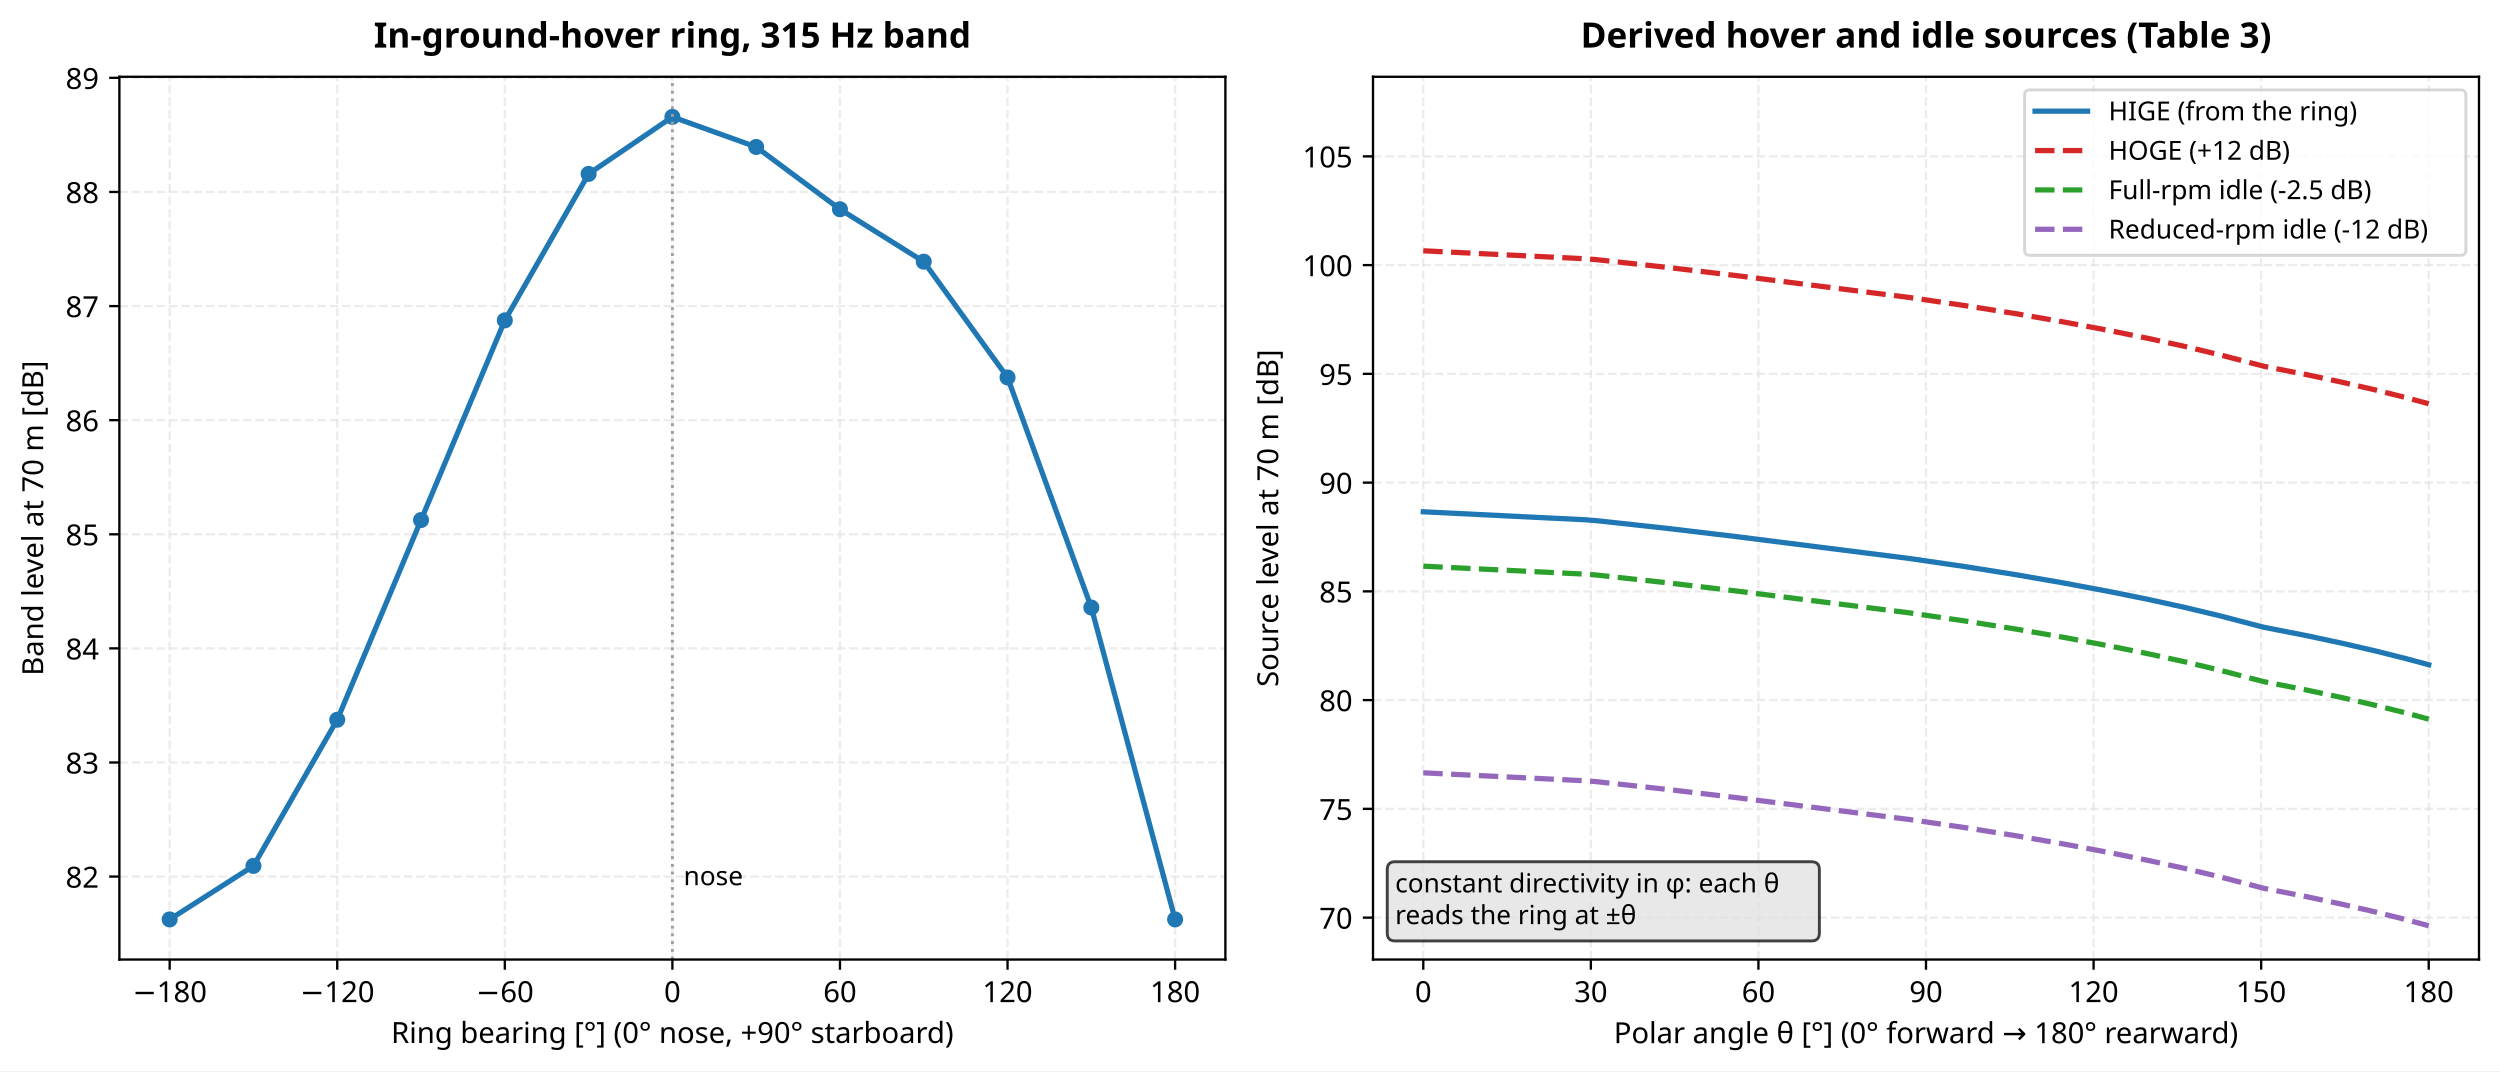
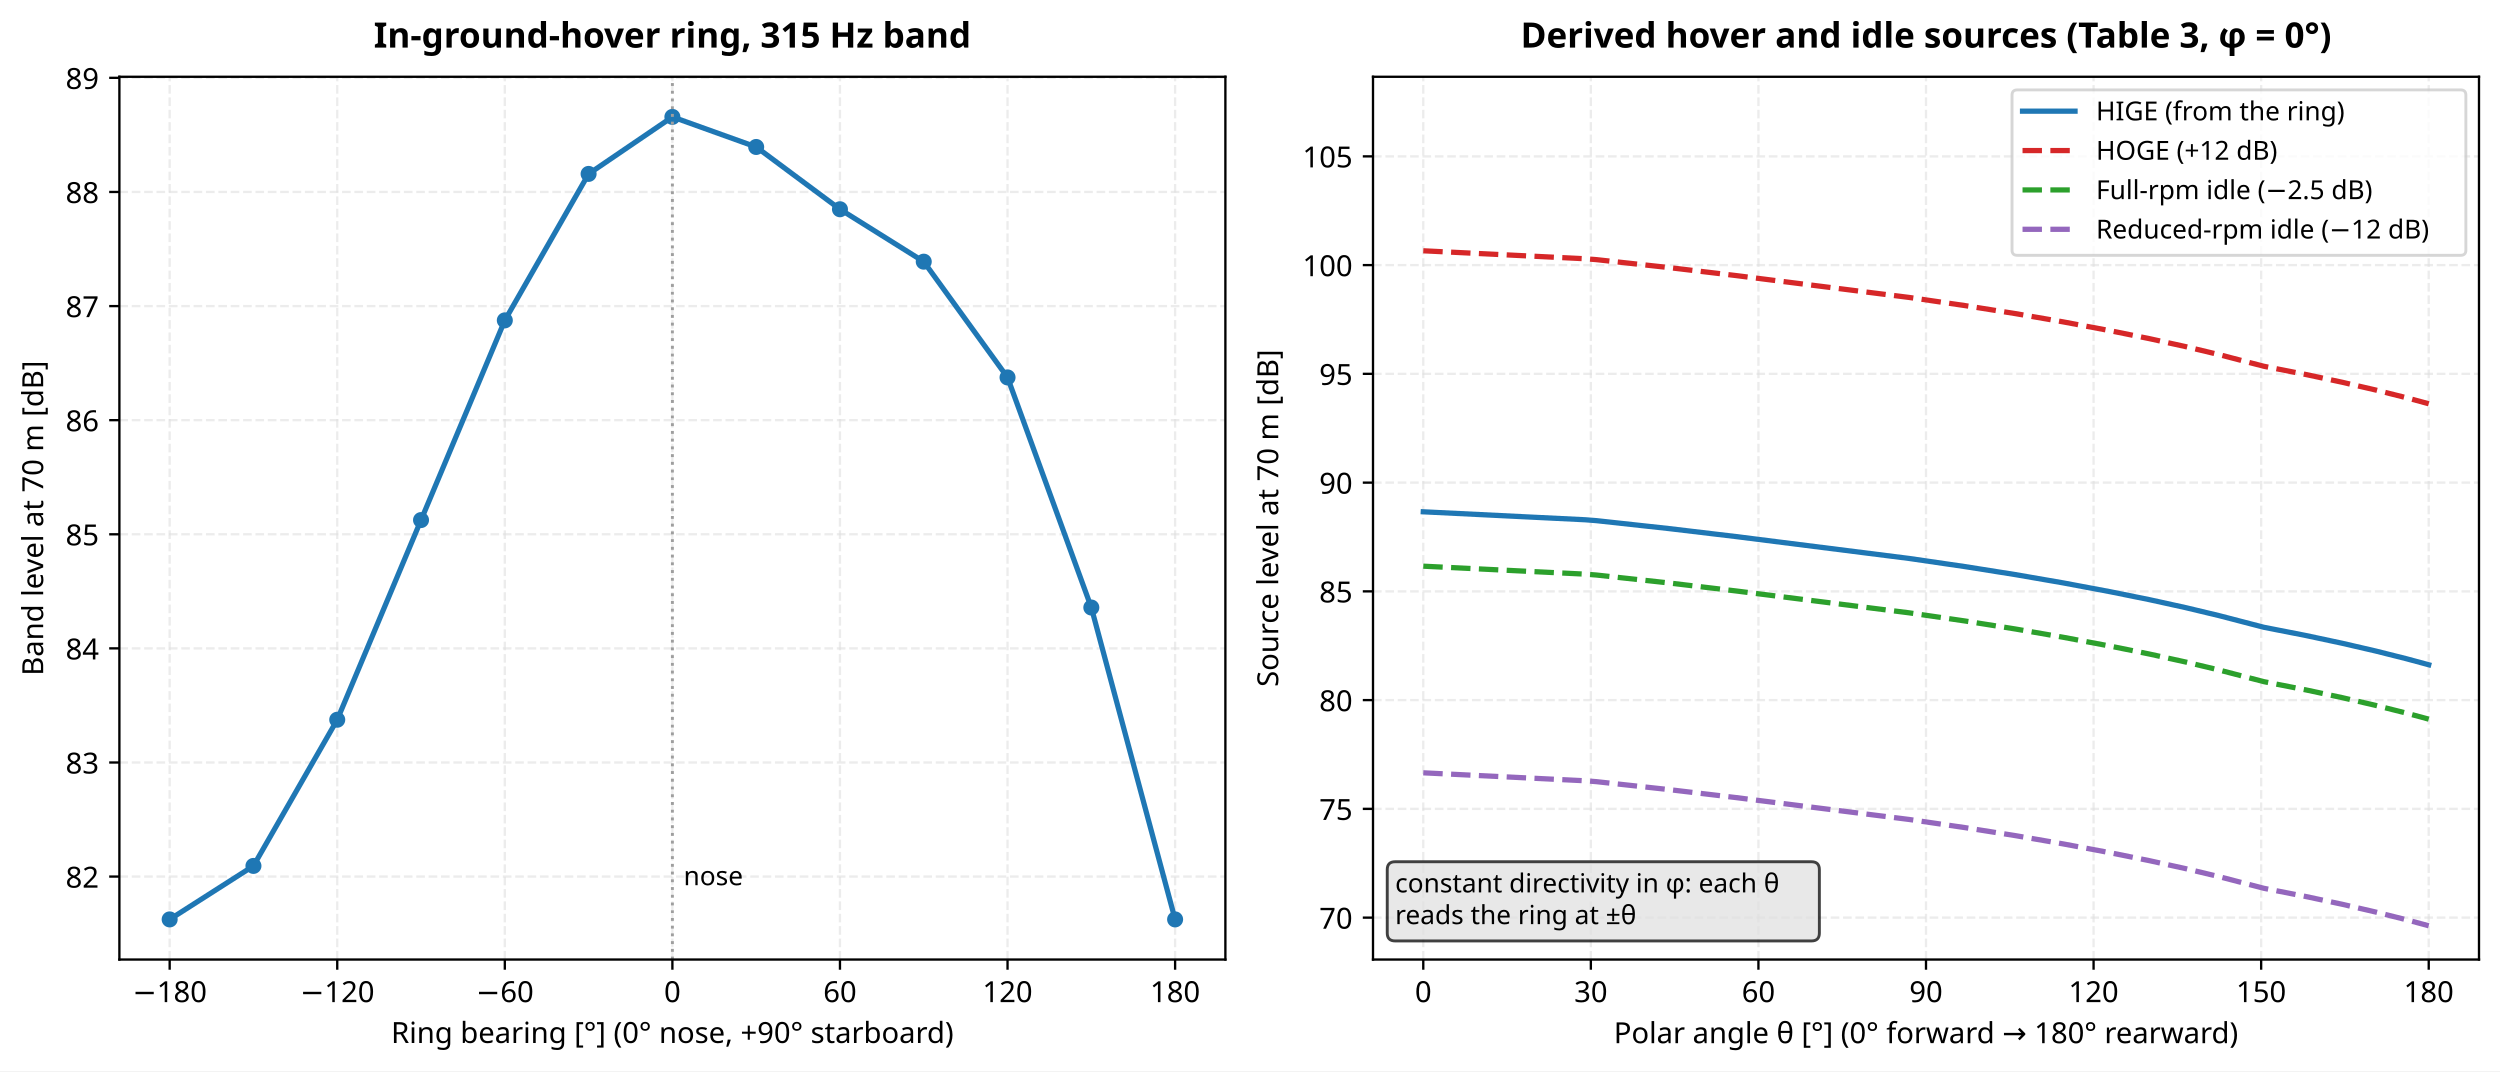
<svg xmlns="http://www.w3.org/2000/svg" xmlns:xlink="http://www.w3.org/1999/xlink" width="856.963pt" height="367.195pt" viewBox="0 0 856.963 367.195" version="1.1">
  <defs>
    <style type="text/css">*{stroke-linejoin: round; stroke-linecap: butt}</style>
  </defs>
  <g id="figure_1">
    <g id="patch_1">
      <path d="M 0 367.195  L 856.963 367.195  L 856.963 0  L 0 0  z " style="fill: #ffffff" />
    </g>
    <g id="axes_1">
      <g id="patch_2">
        <path d="M 40.926 328.916  L 420.043 328.916  L 420.043 26.318  L 40.926 26.318  z " style="fill: #ffffff" />
      </g>
      <g id="matplotlib.axis_1">
        <g id="xtick_1">
          <g id="line2d_1">
            <path d="M 58.158 328.916  L 58.158 26.318  " clip-path="url(#pb4a008bc7f)" style="fill: none; stroke-dasharray: 2.96,1.28; stroke-dashoffset: 0; stroke: #e0e0e0; stroke-opacity: 0.6; stroke-width: 0.8" />
          </g>
          <g id="line2d_2">
            <defs>
              <path id="m3d27035b55" d="M 0 0  L 0 3.5  " style="stroke: #000000; stroke-width: 0.8" />
            </defs>
            <g>
              <use xlink:href="#m3d27035b55" x="58.158" y="328.916" style="stroke: #000000; stroke-width: 0.8" />
            </g>
          </g>
          <g id="text_1">
            <text style="font-size: 10px; font-family: sans-serif; text-anchor: middle" x="58.158" y="343.513" transform="rotate(-0 58.1584 343.5134)">−180</text>
          </g>
        </g>
        <g id="xtick_2">
          <g id="line2d_3">
            <path d="M 115.6 328.916  L 115.6 26.318  " clip-path="url(#pb4a008bc7f)" style="fill: none; stroke-dasharray: 2.96,1.28; stroke-dashoffset: 0; stroke: #e0e0e0; stroke-opacity: 0.6; stroke-width: 0.8" />
          </g>
          <g id="line2d_4">
            <g>
              <use xlink:href="#m3d27035b55" x="115.6" y="328.916" style="stroke: #000000; stroke-width: 0.8" />
            </g>
          </g>
          <g id="text_2">
            <text style="font-size: 10px; font-family: sans-serif; text-anchor: middle" x="115.6" y="343.513" transform="rotate(-0 115.6005 343.5134)">−120</text>
          </g>
        </g>
        <g id="xtick_3">
          <g id="line2d_5">
            <path d="M 173.043 328.916  L 173.043 26.318  " clip-path="url(#pb4a008bc7f)" style="fill: none; stroke-dasharray: 2.96,1.28; stroke-dashoffset: 0; stroke: #e0e0e0; stroke-opacity: 0.6; stroke-width: 0.8" />
          </g>
          <g id="line2d_6">
            <g>
              <use xlink:href="#m3d27035b55" x="173.043" y="328.916" style="stroke: #000000; stroke-width: 0.8" />
            </g>
          </g>
          <g id="text_3">
            <text style="font-size: 10px; font-family: sans-serif; text-anchor: middle" x="173.043" y="343.513" transform="rotate(-0 173.0425 343.5134)">−60</text>
          </g>
        </g>
        <g id="xtick_4">
          <g id="line2d_7">
            <path d="M 230.485 328.916  L 230.485 26.318  " clip-path="url(#pb4a008bc7f)" style="fill: none; stroke-dasharray: 2.96,1.28; stroke-dashoffset: 0; stroke: #e0e0e0; stroke-opacity: 0.6; stroke-width: 0.8" />
          </g>
          <g id="line2d_8">
            <g>
              <use xlink:href="#m3d27035b55" x="230.485" y="328.916" style="stroke: #000000; stroke-width: 0.8" />
            </g>
          </g>
          <g id="text_4">
            <text style="font-size: 10px; font-family: sans-serif; text-anchor: middle" x="230.485" y="343.513" transform="rotate(-0 230.4846 343.5134)">0</text>
          </g>
        </g>
        <g id="xtick_5">
          <g id="line2d_9">
            <path d="M 287.927 328.916  L 287.927 26.318  " clip-path="url(#pb4a008bc7f)" style="fill: none; stroke-dasharray: 2.96,1.28; stroke-dashoffset: 0; stroke: #e0e0e0; stroke-opacity: 0.6; stroke-width: 0.8" />
          </g>
          <g id="line2d_10">
            <g>
              <use xlink:href="#m3d27035b55" x="287.927" y="328.916" style="stroke: #000000; stroke-width: 0.8" />
            </g>
          </g>
          <g id="text_5">
            <text style="font-size: 10px; font-family: sans-serif; text-anchor: middle" x="287.927" y="343.513" transform="rotate(-0 287.9267 343.5134)">60</text>
          </g>
        </g>
        <g id="xtick_6">
          <g id="line2d_11">
            <path d="M 345.369 328.916  L 345.369 26.318  " clip-path="url(#pb4a008bc7f)" style="fill: none; stroke-dasharray: 2.96,1.28; stroke-dashoffset: 0; stroke: #e0e0e0; stroke-opacity: 0.6; stroke-width: 0.8" />
          </g>
          <g id="line2d_12">
            <g>
              <use xlink:href="#m3d27035b55" x="345.369" y="328.916" style="stroke: #000000; stroke-width: 0.8" />
            </g>
          </g>
          <g id="text_6">
            <text style="font-size: 10px; font-family: sans-serif; text-anchor: middle" x="345.369" y="343.513" transform="rotate(-0 345.3687 343.5134)">120</text>
          </g>
        </g>
        <g id="xtick_7">
          <g id="line2d_13">
            <path d="M 402.811 328.916  L 402.811 26.318  " clip-path="url(#pb4a008bc7f)" style="fill: none; stroke-dasharray: 2.96,1.28; stroke-dashoffset: 0; stroke: #e0e0e0; stroke-opacity: 0.6; stroke-width: 0.8" />
          </g>
          <g id="line2d_14">
            <g>
              <use xlink:href="#m3d27035b55" x="402.811" y="328.916" style="stroke: #000000; stroke-width: 0.8" />
            </g>
          </g>
          <g id="text_7">
            <text style="font-size: 10px; font-family: sans-serif; text-anchor: middle" x="402.811" y="343.513" transform="rotate(-0 402.8108 343.5134)">180</text>
          </g>
        </g>
        <g id="text_8">
          <text style="font-size: 10px; font-family: sans-serif; text-anchor: middle" x="230.485" y="357.514" transform="rotate(-0 230.4846 357.5142)">Ring bearing [°]  (0° nose, +90° starboard)</text>
        </g>
      </g>
      <g id="matplotlib.axis_2">
        <g id="ytick_1">
          <g id="line2d_15">
            <path d="M 40.926 300.477  L 420.043 300.477  " clip-path="url(#pb4a008bc7f)" style="fill: none; stroke-dasharray: 2.96,1.28; stroke-dashoffset: 0; stroke: #e0e0e0; stroke-opacity: 0.6; stroke-width: 0.8" />
          </g>
          <g id="line2d_16">
            <defs>
              <path id="mef640d9f3a" d="M 0 0  L -3.5 0  " style="stroke: #000000; stroke-width: 0.8" />
            </defs>
            <g>
              <use xlink:href="#mef640d9f3a" x="40.926" y="300.477" style="stroke: #000000; stroke-width: 0.8" />
            </g>
          </g>
          <g id="text_9">
            <text style="font-size: 10px; font-family: sans-serif; text-anchor: end" x="33.926" y="304.276" transform="rotate(-0 33.92578 304.2755)">82</text>
          </g>
        </g>
        <g id="ytick_2">
          <g id="line2d_17">
            <path d="M 40.926 261.364  L 420.043 261.364  " clip-path="url(#pb4a008bc7f)" style="fill: none; stroke-dasharray: 2.96,1.28; stroke-dashoffset: 0; stroke: #e0e0e0; stroke-opacity: 0.6; stroke-width: 0.8" />
          </g>
          <g id="line2d_18">
            <g>
              <use xlink:href="#mef640d9f3a" x="40.926" y="261.364" style="stroke: #000000; stroke-width: 0.8" />
            </g>
          </g>
          <g id="text_10">
            <text style="font-size: 10px; font-family: sans-serif; text-anchor: end" x="33.926" y="265.163" transform="rotate(-0 33.92578 265.1633)">83</text>
          </g>
        </g>
        <g id="ytick_3">
          <g id="line2d_19">
            <path d="M 40.926 222.252  L 420.043 222.252  " clip-path="url(#pb4a008bc7f)" style="fill: none; stroke-dasharray: 2.96,1.28; stroke-dashoffset: 0; stroke: #e0e0e0; stroke-opacity: 0.6; stroke-width: 0.8" />
          </g>
          <g id="line2d_20">
            <g>
              <use xlink:href="#mef640d9f3a" x="40.926" y="222.252" style="stroke: #000000; stroke-width: 0.8" />
            </g>
          </g>
          <g id="text_11">
            <text style="font-size: 10px; font-family: sans-serif; text-anchor: end" x="33.926" y="226.051" transform="rotate(-0 33.92578 226.0511)">84</text>
          </g>
        </g>
        <g id="ytick_4">
          <g id="line2d_21">
            <path d="M 40.926 183.14  L 420.043 183.14  " clip-path="url(#pb4a008bc7f)" style="fill: none; stroke-dasharray: 2.96,1.28; stroke-dashoffset: 0; stroke: #e0e0e0; stroke-opacity: 0.6; stroke-width: 0.8" />
          </g>
          <g id="line2d_22">
            <g>
              <use xlink:href="#mef640d9f3a" x="40.926" y="183.14" style="stroke: #000000; stroke-width: 0.8" />
            </g>
          </g>
          <g id="text_12">
            <text style="font-size: 10px; font-family: sans-serif; text-anchor: end" x="33.926" y="186.939" transform="rotate(-0 33.92578 186.939)">85</text>
          </g>
        </g>
        <g id="ytick_5">
          <g id="line2d_23">
            <path d="M 40.926 144.028  L 420.043 144.028  " clip-path="url(#pb4a008bc7f)" style="fill: none; stroke-dasharray: 2.96,1.28; stroke-dashoffset: 0; stroke: #e0e0e0; stroke-opacity: 0.6; stroke-width: 0.8" />
          </g>
          <g id="line2d_24">
            <g>
              <use xlink:href="#mef640d9f3a" x="40.926" y="144.028" style="stroke: #000000; stroke-width: 0.8" />
            </g>
          </g>
          <g id="text_13">
            <text style="font-size: 10px; font-family: sans-serif; text-anchor: end" x="33.926" y="147.827" transform="rotate(-0 33.92578 147.8268)">86</text>
          </g>
        </g>
        <g id="ytick_6">
          <g id="line2d_25">
            <path d="M 40.926 104.916  L 420.043 104.916  " clip-path="url(#pb4a008bc7f)" style="fill: none; stroke-dasharray: 2.96,1.28; stroke-dashoffset: 0; stroke: #e0e0e0; stroke-opacity: 0.6; stroke-width: 0.8" />
          </g>
          <g id="line2d_26">
            <g>
              <use xlink:href="#mef640d9f3a" x="40.926" y="104.916" style="stroke: #000000; stroke-width: 0.8" />
            </g>
          </g>
          <g id="text_14">
            <text style="font-size: 10px; font-family: sans-serif; text-anchor: end" x="33.926" y="108.715" transform="rotate(-0 33.92578 108.7146)">87</text>
          </g>
        </g>
        <g id="ytick_7">
          <g id="line2d_27">
            <path d="M 40.926 65.804  L 420.043 65.804  " clip-path="url(#pb4a008bc7f)" style="fill: none; stroke-dasharray: 2.96,1.28; stroke-dashoffset: 0; stroke: #e0e0e0; stroke-opacity: 0.6; stroke-width: 0.8" />
          </g>
          <g id="line2d_28">
            <g>
              <use xlink:href="#mef640d9f3a" x="40.926" y="65.804" style="stroke: #000000; stroke-width: 0.8" />
            </g>
          </g>
          <g id="text_15">
            <text style="font-size: 10px; font-family: sans-serif; text-anchor: end" x="33.926" y="69.602" transform="rotate(-0 33.92578 69.6024)">88</text>
          </g>
        </g>
        <g id="ytick_8">
          <g id="line2d_29">
            <path d="M 40.926 26.691  L 420.043 26.691  " clip-path="url(#pb4a008bc7f)" style="fill: none; stroke-dasharray: 2.96,1.28; stroke-dashoffset: 0; stroke: #e0e0e0; stroke-opacity: 0.6; stroke-width: 0.8" />
          </g>
          <g id="line2d_30">
            <g>
              <use xlink:href="#mef640d9f3a" x="40.926" y="26.691" style="stroke: #000000; stroke-width: 0.8" />
            </g>
          </g>
          <g id="text_16">
            <text style="font-size: 10px; font-family: sans-serif; text-anchor: end" x="33.926" y="30.49" transform="rotate(-0 33.92578 30.49022)">89</text>
          </g>
        </g>
        <g id="text_17">
          <text style="font-size: 10px; font-family: sans-serif; text-anchor: middle" x="14.798" y="177.617" transform="rotate(-90 14.79844 177.617)">Band level at 70 m [dB]</text>
        </g>
      </g>
      <g id="line2d_31">
        <path d="M 58.158 315.161  L 86.879 296.821  L 115.6 246.715  L 144.322 178.269  L 173.043 109.818  L 201.764 59.612  L 230.485 40.073  L 259.206 50.381  L 287.927 71.729  L 316.648 89.698  L 345.369 129.378  L 374.09 208.251  L 402.811 315.161  " clip-path="url(#pb4a008bc7f)" style="fill: none; stroke: #1f77b4; stroke-width: 1.8; stroke-linecap: square" />
        <defs>
          <path id="me683f0c377" d="M 0 2.25  C 0.597 2.25 1.169 2.013 1.591 1.591  C 2.013 1.169 2.25 0.597 2.25 0  C 2.25 -0.597 2.013 -1.169 1.591 -1.591  C 1.169 -2.013 0.597 -2.25 0 -2.25  C -0.597 -2.25 -1.169 -2.013 -1.591 -1.591  C -2.013 -1.169 -2.25 -0.597 -2.25 0  C -2.25 0.597 -2.013 1.169 -1.591 1.591  C -1.169 2.013 -0.597 2.25 0 2.25  z " style="stroke: #1f77b4" />
        </defs>
        <g clip-path="url(#pb4a008bc7f)">
          <use xlink:href="#me683f0c377" x="58.158" y="315.161" style="fill: #1f77b4; stroke: #1f77b4" />
          <use xlink:href="#me683f0c377" x="86.879" y="296.821" style="fill: #1f77b4; stroke: #1f77b4" />
          <use xlink:href="#me683f0c377" x="115.6" y="246.715" style="fill: #1f77b4; stroke: #1f77b4" />
          <use xlink:href="#me683f0c377" x="144.322" y="178.269" style="fill: #1f77b4; stroke: #1f77b4" />
          <use xlink:href="#me683f0c377" x="173.043" y="109.818" style="fill: #1f77b4; stroke: #1f77b4" />
          <use xlink:href="#me683f0c377" x="201.764" y="59.612" style="fill: #1f77b4; stroke: #1f77b4" />
          <use xlink:href="#me683f0c377" x="230.485" y="40.073" style="fill: #1f77b4; stroke: #1f77b4" />
          <use xlink:href="#me683f0c377" x="259.206" y="50.381" style="fill: #1f77b4; stroke: #1f77b4" />
          <use xlink:href="#me683f0c377" x="287.927" y="71.729" style="fill: #1f77b4; stroke: #1f77b4" />
          <use xlink:href="#me683f0c377" x="316.648" y="89.698" style="fill: #1f77b4; stroke: #1f77b4" />
          <use xlink:href="#me683f0c377" x="345.369" y="129.378" style="fill: #1f77b4; stroke: #1f77b4" />
          <use xlink:href="#me683f0c377" x="374.09" y="208.251" style="fill: #1f77b4; stroke: #1f77b4" />
          <use xlink:href="#me683f0c377" x="402.811" y="315.161" style="fill: #1f77b4; stroke: #1f77b4" />
        </g>
      </g>
      <g id="line2d_32">
        <path d="M 230.485 328.916  L 230.485 26.318  " clip-path="url(#pb4a008bc7f)" style="fill: none; stroke-dasharray: 1,1.65; stroke-dashoffset: 0; stroke: #9e9e9e" />
      </g>
      <g id="patch_3">
        <path d="M 40.926 328.916  L 40.926 26.318  " style="fill: none; stroke: #000000; stroke-width: 0.8; stroke-linejoin: miter; stroke-linecap: square" />
      </g>
      <g id="patch_4">
        <path d="M 420.043 328.916  L 420.043 26.318  " style="fill: none; stroke: #000000; stroke-width: 0.8; stroke-linejoin: miter; stroke-linecap: square" />
      </g>
      <g id="patch_5">
        <path d="M 40.926 328.916  L 420.043 328.916  " style="fill: none; stroke: #000000; stroke-width: 0.8; stroke-linejoin: miter; stroke-linecap: square" />
      </g>
      <g id="patch_6">
        <path d="M 40.926 26.318  L 420.043 26.318  " style="fill: none; stroke: #000000; stroke-width: 0.8; stroke-linejoin: miter; stroke-linecap: square" />
      </g>
      <g id="text_18">
        <text style="font-size: 9px; font-family: sans-serif; text-anchor: start" x="234.314" y="303.428" transform="rotate(-0 234.3141 303.4277)">nose</text>
      </g>
      <g id="text_19">
        <text style="font-weight: 700; font-size: 12px; font-family: sans-serif; text-anchor: middle" x="230.485" y="16.318" transform="rotate(-0 230.4846 16.31812)">In-ground-hover ring, 315 Hz band</text>
      </g>
    </g>
    <g id="axes_2">
      <g id="patch_7">
        <path d="M 470.646 328.916  L 849.763 328.916  L 849.763 26.318  L 470.646 26.318  z " style="fill: #ffffff" />
      </g>
      <g id="matplotlib.axis_3">
        <g id="xtick_8">
          <g id="line2d_33">
            <path d="M 487.878 328.916  L 487.878 26.318  " clip-path="url(#pf19cdb10a3)" style="fill: none; stroke-dasharray: 2.96,1.28; stroke-dashoffset: 0; stroke: #e0e0e0; stroke-opacity: 0.6; stroke-width: 0.8" />
          </g>
          <g id="line2d_34">
            <g>
              <use xlink:href="#m3d27035b55" x="487.878" y="328.916" style="stroke: #000000; stroke-width: 0.8" />
            </g>
          </g>
          <g id="text_20">
            <text style="font-size: 10px; font-family: sans-serif; text-anchor: middle" x="487.878" y="343.513" transform="rotate(-0 487.8784 343.5134)">0</text>
          </g>
        </g>
        <g id="xtick_9">
          <g id="line2d_35">
            <path d="M 545.32 328.916  L 545.32 26.318  " clip-path="url(#pf19cdb10a3)" style="fill: none; stroke-dasharray: 2.96,1.28; stroke-dashoffset: 0; stroke: #e0e0e0; stroke-opacity: 0.6; stroke-width: 0.8" />
          </g>
          <g id="line2d_36">
            <g>
              <use xlink:href="#m3d27035b55" x="545.32" y="328.916" style="stroke: #000000; stroke-width: 0.8" />
            </g>
          </g>
          <g id="text_21">
            <text style="font-size: 10px; font-family: sans-serif; text-anchor: middle" x="545.32" y="343.513" transform="rotate(-0 545.3205 343.5134)">30</text>
          </g>
        </g>
        <g id="xtick_10">
          <g id="line2d_37">
            <path d="M 602.763 328.916  L 602.763 26.318  " clip-path="url(#pf19cdb10a3)" style="fill: none; stroke-dasharray: 2.96,1.28; stroke-dashoffset: 0; stroke: #e0e0e0; stroke-opacity: 0.6; stroke-width: 0.8" />
          </g>
          <g id="line2d_38">
            <g>
              <use xlink:href="#m3d27035b55" x="602.763" y="328.916" style="stroke: #000000; stroke-width: 0.8" />
            </g>
          </g>
          <g id="text_22">
            <text style="font-size: 10px; font-family: sans-serif; text-anchor: middle" x="602.763" y="343.513" transform="rotate(-0 602.7625 343.5134)">60</text>
          </g>
        </g>
        <g id="xtick_11">
          <g id="line2d_39">
            <path d="M 660.205 328.916  L 660.205 26.318  " clip-path="url(#pf19cdb10a3)" style="fill: none; stroke-dasharray: 2.96,1.28; stroke-dashoffset: 0; stroke: #e0e0e0; stroke-opacity: 0.6; stroke-width: 0.8" />
          </g>
          <g id="line2d_40">
            <g>
              <use xlink:href="#m3d27035b55" x="660.205" y="328.916" style="stroke: #000000; stroke-width: 0.8" />
            </g>
          </g>
          <g id="text_23">
            <text style="font-size: 10px; font-family: sans-serif; text-anchor: middle" x="660.205" y="343.513" transform="rotate(-0 660.2046 343.5134)">90</text>
          </g>
        </g>
        <g id="xtick_12">
          <g id="line2d_41">
            <path d="M 717.647 328.916  L 717.647 26.318  " clip-path="url(#pf19cdb10a3)" style="fill: none; stroke-dasharray: 2.96,1.28; stroke-dashoffset: 0; stroke: #e0e0e0; stroke-opacity: 0.6; stroke-width: 0.8" />
          </g>
          <g id="line2d_42">
            <g>
              <use xlink:href="#m3d27035b55" x="717.647" y="328.916" style="stroke: #000000; stroke-width: 0.8" />
            </g>
          </g>
          <g id="text_24">
            <text style="font-size: 10px; font-family: sans-serif; text-anchor: middle" x="717.647" y="343.513" transform="rotate(-0 717.6467 343.5134)">120</text>
          </g>
        </g>
        <g id="xtick_13">
          <g id="line2d_43">
            <path d="M 775.089 328.916  L 775.089 26.318  " clip-path="url(#pf19cdb10a3)" style="fill: none; stroke-dasharray: 2.96,1.28; stroke-dashoffset: 0; stroke: #e0e0e0; stroke-opacity: 0.6; stroke-width: 0.8" />
          </g>
          <g id="line2d_44">
            <g>
              <use xlink:href="#m3d27035b55" x="775.089" y="328.916" style="stroke: #000000; stroke-width: 0.8" />
            </g>
          </g>
          <g id="text_25">
            <text style="font-size: 10px; font-family: sans-serif; text-anchor: middle" x="775.089" y="343.513" transform="rotate(-0 775.0887 343.5134)">150</text>
          </g>
        </g>
        <g id="xtick_14">
          <g id="line2d_45">
            <path d="M 832.531 328.916  L 832.531 26.318  " clip-path="url(#pf19cdb10a3)" style="fill: none; stroke-dasharray: 2.96,1.28; stroke-dashoffset: 0; stroke: #e0e0e0; stroke-opacity: 0.6; stroke-width: 0.8" />
          </g>
          <g id="line2d_46">
            <g>
              <use xlink:href="#m3d27035b55" x="832.531" y="328.916" style="stroke: #000000; stroke-width: 0.8" />
            </g>
          </g>
          <g id="text_26">
            <text style="font-size: 10px; font-family: sans-serif; text-anchor: middle" x="832.531" y="343.513" transform="rotate(-0 832.5308 343.5134)">180</text>
          </g>
        </g>
        <g id="text_27">
          <text style="font-size: 10px; font-family: sans-serif; text-anchor: middle" x="660.205" y="357.592" transform="rotate(-0 660.2046 357.5923)">Polar angle θ [°]  (0° forward → 180° rearward)</text>
        </g>
      </g>
      <g id="matplotlib.axis_4">
        <g id="ytick_9">
          <g id="line2d_47">
            <path d="M 470.646 314.547  L 849.763 314.547  " clip-path="url(#pf19cdb10a3)" style="fill: none; stroke-dasharray: 2.96,1.28; stroke-dashoffset: 0; stroke: #e0e0e0; stroke-opacity: 0.6; stroke-width: 0.8" />
          </g>
          <g id="line2d_48">
            <g>
              <use xlink:href="#mef640d9f3a" x="470.646" y="314.547" style="stroke: #000000; stroke-width: 0.8" />
            </g>
          </g>
          <g id="text_28">
            <text style="font-size: 10px; font-family: sans-serif; text-anchor: end" x="463.646" y="318.346" transform="rotate(-0 463.6458 318.3462)">70</text>
          </g>
        </g>
        <g id="ytick_10">
          <g id="line2d_49">
            <path d="M 470.646 277.268  L 849.763 277.268  " clip-path="url(#pf19cdb10a3)" style="fill: none; stroke-dasharray: 2.96,1.28; stroke-dashoffset: 0; stroke: #e0e0e0; stroke-opacity: 0.6; stroke-width: 0.8" />
          </g>
          <g id="line2d_50">
            <g>
              <use xlink:href="#mef640d9f3a" x="470.646" y="277.268" style="stroke: #000000; stroke-width: 0.8" />
            </g>
          </g>
          <g id="text_29">
            <text style="font-size: 10px; font-family: sans-serif; text-anchor: end" x="463.646" y="281.067" transform="rotate(-0 463.6458 281.0667)">75</text>
          </g>
        </g>
        <g id="ytick_11">
          <g id="line2d_51">
            <path d="M 470.646 239.988  L 849.763 239.988  " clip-path="url(#pf19cdb10a3)" style="fill: none; stroke-dasharray: 2.96,1.28; stroke-dashoffset: 0; stroke: #e0e0e0; stroke-opacity: 0.6; stroke-width: 0.8" />
          </g>
          <g id="line2d_52">
            <g>
              <use xlink:href="#mef640d9f3a" x="470.646" y="239.988" style="stroke: #000000; stroke-width: 0.8" />
            </g>
          </g>
          <g id="text_30">
            <text style="font-size: 10px; font-family: sans-serif; text-anchor: end" x="463.646" y="243.787" transform="rotate(-0 463.6458 243.7872)">80</text>
          </g>
        </g>
        <g id="ytick_12">
          <g id="line2d_53">
            <path d="M 470.646 202.709  L 849.763 202.709  " clip-path="url(#pf19cdb10a3)" style="fill: none; stroke-dasharray: 2.96,1.28; stroke-dashoffset: 0; stroke: #e0e0e0; stroke-opacity: 0.6; stroke-width: 0.8" />
          </g>
          <g id="line2d_54">
            <g>
              <use xlink:href="#mef640d9f3a" x="470.646" y="202.709" style="stroke: #000000; stroke-width: 0.8" />
            </g>
          </g>
          <g id="text_31">
            <text style="font-size: 10px; font-family: sans-serif; text-anchor: end" x="463.646" y="206.508" transform="rotate(-0 463.6458 206.5077)">85</text>
          </g>
        </g>
        <g id="ytick_13">
          <g id="line2d_55">
            <path d="M 470.646 165.429  L 849.763 165.429  " clip-path="url(#pf19cdb10a3)" style="fill: none; stroke-dasharray: 2.96,1.28; stroke-dashoffset: 0; stroke: #e0e0e0; stroke-opacity: 0.6; stroke-width: 0.8" />
          </g>
          <g id="line2d_56">
            <g>
              <use xlink:href="#mef640d9f3a" x="470.646" y="165.429" style="stroke: #000000; stroke-width: 0.8" />
            </g>
          </g>
          <g id="text_32">
            <text style="font-size: 10px; font-family: sans-serif; text-anchor: end" x="463.646" y="169.228" transform="rotate(-0 463.6458 169.2282)">90</text>
          </g>
        </g>
        <g id="ytick_14">
          <g id="line2d_57">
            <path d="M 470.646 128.15  L 849.763 128.15  " clip-path="url(#pf19cdb10a3)" style="fill: none; stroke-dasharray: 2.96,1.28; stroke-dashoffset: 0; stroke: #e0e0e0; stroke-opacity: 0.6; stroke-width: 0.8" />
          </g>
          <g id="line2d_58">
            <g>
              <use xlink:href="#mef640d9f3a" x="470.646" y="128.15" style="stroke: #000000; stroke-width: 0.8" />
            </g>
          </g>
          <g id="text_33">
            <text style="font-size: 10px; font-family: sans-serif; text-anchor: end" x="463.646" y="131.949" transform="rotate(-0 463.6458 131.9487)">95</text>
          </g>
        </g>
        <g id="ytick_15">
          <g id="line2d_59">
            <path d="M 470.646 90.87  L 849.763 90.87  " clip-path="url(#pf19cdb10a3)" style="fill: none; stroke-dasharray: 2.96,1.28; stroke-dashoffset: 0; stroke: #e0e0e0; stroke-opacity: 0.6; stroke-width: 0.8" />
          </g>
          <g id="line2d_60">
            <g>
              <use xlink:href="#mef640d9f3a" x="470.646" y="90.87" style="stroke: #000000; stroke-width: 0.8" />
            </g>
          </g>
          <g id="text_34">
            <text style="font-size: 10px; font-family: sans-serif; text-anchor: end" x="463.646" y="94.669" transform="rotate(-0 463.6458 94.66922)">100</text>
          </g>
        </g>
        <g id="ytick_16">
          <g id="line2d_61">
            <path d="M 470.646 53.591  L 849.763 53.591  " clip-path="url(#pf19cdb10a3)" style="fill: none; stroke-dasharray: 2.96,1.28; stroke-dashoffset: 0; stroke: #e0e0e0; stroke-opacity: 0.6; stroke-width: 0.8" />
          </g>
          <g id="line2d_62">
            <g>
              <use xlink:href="#mef640d9f3a" x="470.646" y="53.591" style="stroke: #000000; stroke-width: 0.8" />
            </g>
          </g>
          <g id="text_35">
            <text style="font-size: 10px; font-family: sans-serif; text-anchor: end" x="463.646" y="57.39" transform="rotate(-0 463.6458 57.38972)">105</text>
          </g>
        </g>
        <g id="text_36">
          <text style="font-size: 10px; font-family: sans-serif; text-anchor: middle" x="438.156" y="177.617" transform="rotate(-90 438.1559 177.617)">Source level at 70 m [dB]</text>
        </g>
      </g>
      <g id="line2d_63">
        <path d="M 487.878 175.436  L 543.406 178.171  L 547.235 178.47  L 572.127 181.195  L 595.104 183.932  L 654.46 191.435  L 673.608 194.23  L 690.84 196.969  L 707.116 199.787  L 723.391 202.846  L 736.794 205.557  L 749.24 208.295  L 760.728 211.046  L 771.259 213.791  L 776.046 215.029  L 790.407 217.844  L 802.852 220.499  L 814.341 223.159  L 824.872 225.805  L 832.531 227.876  L 832.531 227.876  " clip-path="url(#pf19cdb10a3)" style="fill: none; stroke: #1f77b4; stroke-width: 1.8; stroke-linecap: square" />
      </g>
      <g id="line2d_64">
        <path d="M 487.878 85.965  L 543.406 88.7  L 547.235 88.999  L 572.127 91.724  L 595.104 94.461  L 654.46 101.964  L 673.608 104.76  L 690.84 107.498  L 707.116 110.316  L 723.391 113.375  L 736.794 116.086  L 749.24 118.824  L 760.728 121.575  L 771.259 124.32  L 776.046 125.558  L 790.407 128.373  L 802.852 131.028  L 814.341 133.688  L 824.872 136.335  L 832.531 138.405  L 832.531 138.405  " clip-path="url(#pf19cdb10a3)" style="fill: none; stroke-dasharray: 6.66,2.88; stroke-dashoffset: 0; stroke: #d62728; stroke-width: 1.8" />
      </g>
      <g id="line2d_65">
        <path d="M 487.878 194.076  L 543.406 196.81  L 547.235 197.109  L 572.127 199.835  L 595.104 202.572  L 654.46 210.075  L 673.608 212.87  L 690.84 215.609  L 707.116 218.426  L 723.391 221.486  L 736.794 224.196  L 749.24 226.934  L 760.728 229.685  L 771.259 232.43  L 776.046 233.669  L 790.407 236.484  L 802.852 239.138  L 814.341 241.798  L 824.872 244.445  L 832.531 246.516  L 832.531 246.516  " clip-path="url(#pf19cdb10a3)" style="fill: none; stroke-dasharray: 6.66,2.88; stroke-dashoffset: 0; stroke: #2ca02c; stroke-width: 1.8" />
      </g>
      <g id="line2d_66">
        <path d="M 487.878 264.907  L 543.406 267.641  L 547.235 267.94  L 572.127 270.666  L 595.104 273.403  L 654.46 280.906  L 673.608 283.701  L 690.84 286.44  L 707.116 289.258  L 723.391 292.317  L 736.794 295.027  L 749.24 297.765  L 760.728 300.516  L 771.259 303.261  L 776.046 304.5  L 790.407 307.315  L 802.852 309.969  L 814.341 312.629  L 824.872 315.276  L 832.531 317.347  L 832.531 317.347  " clip-path="url(#pf19cdb10a3)" style="fill: none; stroke-dasharray: 6.66,2.88; stroke-dashoffset: 0; stroke: #9467bd; stroke-width: 1.8" />
      </g>
      <g id="patch_8">
        <path d="M 470.646 328.916  L 470.646 26.318  " style="fill: none; stroke: #000000; stroke-width: 0.8; stroke-linejoin: miter; stroke-linecap: square" />
      </g>
      <g id="patch_9">
        <path d="M 849.763 328.916  L 849.763 26.318  " style="fill: none; stroke: #000000; stroke-width: 0.8; stroke-linejoin: miter; stroke-linecap: square" />
      </g>
      <g id="patch_10">
        <path d="M 470.646 328.916  L 849.763 328.916  " style="fill: none; stroke: #000000; stroke-width: 0.8; stroke-linejoin: miter; stroke-linecap: square" />
      </g>
      <g id="patch_11">
        <path d="M 470.646 26.318  L 849.763 26.318  " style="fill: none; stroke: #000000; stroke-width: 0.8; stroke-linejoin: miter; stroke-linecap: square" />
      </g>
      <g id="text_37">
        <g id="patch_12">
          <path d="M 478.228 322.538  L 620.951 322.538  Q 623.651 322.538 623.651 319.838  L 623.651 298.092  Q 623.651 295.392 620.951 295.392  L 478.228 295.392  Q 475.528 295.392 475.528 298.092  L 475.528 319.838  Q 475.528 322.538 478.228 322.538  z " style="fill: #e0e0e0; opacity: 0.75; stroke: #000000; stroke-linejoin: miter" />
        </g>
        <text style="font-size: 9px; font-family: sans-serif" transform="translate(478.2281 305.9021)">constant directivity in φ: each θ</text>
        <text style="font-size: 9px; font-family: sans-serif" transform="translate(478.2281 316.7749)">reads the ring at ±θ</text>
      </g>
      <g id="text_38">
-         <text style="font-weight: 700; font-size: 12px; font-family: sans-serif; text-anchor: middle" x="660.205" y="16.318" transform="rotate(-0 660.2046 16.31812)">Derived hover and idle sources (Table 3)</text>
+         <text style="font-weight: 700; font-size: 12px; font-family: sans-serif; text-anchor: middle" x="660.205" y="16.318" transform="rotate(-0 660.2046 16.31812)">Derived hover and idle sources (Table 3, φ = 0°)</text>
      </g>
      <g id="legend_1">
        <g id="patch_13">
-           <path d="M 695.788 87.521  L 843.463 87.521  Q 845.263 87.521 845.263 85.721  L 845.263 32.618  Q 845.263 30.818 843.463 30.818  L 695.788 30.818  Q 693.987 30.818 693.987 32.618  L 693.987 85.721  Q 693.987 87.521 695.788 87.521  z " style="fill: #ffffff; opacity: 0.8; stroke: #cccccc; stroke-linejoin: miter" />
+           <path d="M 691.493 87.521  L 843.463 87.521  Q 845.263 87.521 845.263 85.721  L 845.263 32.618  Q 845.263 30.818 843.463 30.818  L 691.493 30.818  Q 689.693 30.818 689.693 32.618  L 689.693 85.721  Q 689.693 87.521 691.493 87.521  z " style="fill: #ffffff; opacity: 0.8; stroke: #cccccc; stroke-linejoin: miter" />
        </g>
        <g id="line2d_67">
-           <path d="M 697.587 38.107  L 706.587 38.107  L 715.587 38.107  " style="fill: none; stroke: #1f77b4; stroke-width: 1.8; stroke-linecap: square" />
+           <path d="M 693.293 38.107  L 702.293 38.107  L 711.293 38.107  " style="fill: none; stroke: #1f77b4; stroke-width: 1.8; stroke-linecap: square" />
        </g>
        <g id="text_39">
-           <text style="font-size: 9px; font-family: sans-serif; text-anchor: start" x="722.788" y="41.257" transform="rotate(-0 722.7875 41.25672)">HIGE (from the ring)</text>
+           <text style="font-size: 9px; font-family: sans-serif; text-anchor: start" x="718.493" y="41.257" transform="rotate(-0 718.4928 41.25672)">HIGE (from the ring)</text>
        </g>
        <g id="line2d_68">
-           <path d="M 697.587 51.607  L 706.587 51.607  L 715.587 51.607  " style="fill: none; stroke-dasharray: 6.66,2.88; stroke-dashoffset: 0; stroke: #d62728; stroke-width: 1.8" />
+           <path d="M 693.293 51.607  L 702.293 51.607  L 711.293 51.607  " style="fill: none; stroke-dasharray: 6.66,2.88; stroke-dashoffset: 0; stroke: #d62728; stroke-width: 1.8" />
        </g>
        <g id="text_40">
-           <text style="font-size: 9px; font-family: sans-serif; text-anchor: start" x="722.788" y="54.757" transform="rotate(-0 722.7875 54.75742)">HOGE (+12 dB)</text>
+           <text style="font-size: 9px; font-family: sans-serif; text-anchor: start" x="718.493" y="54.757" transform="rotate(-0 718.4928 54.75742)">HOGE (+12 dB)</text>
        </g>
        <g id="line2d_69">
-           <path d="M 697.587 65.108  L 706.587 65.108  L 715.587 65.108  " style="fill: none; stroke-dasharray: 6.66,2.88; stroke-dashoffset: 0; stroke: #2ca02c; stroke-width: 1.8" />
+           <path d="M 693.293 65.108  L 702.293 65.108  L 711.293 65.108  " style="fill: none; stroke-dasharray: 6.66,2.88; stroke-dashoffset: 0; stroke: #2ca02c; stroke-width: 1.8" />
        </g>
        <g id="text_41">
-           <text style="font-size: 9px; font-family: sans-serif; text-anchor: start" x="722.788" y="68.258" transform="rotate(-0 722.7875 68.25813)">Full-rpm idle (-2.5 dB)</text>
+           <text style="font-size: 9px; font-family: sans-serif; text-anchor: start" x="718.493" y="68.258" transform="rotate(-0 718.4928 68.25813)">Full-rpm idle (−2.5 dB)</text>
        </g>
        <g id="line2d_70">
-           <path d="M 697.587 78.609  L 706.587 78.609  L 715.587 78.609  " style="fill: none; stroke-dasharray: 6.66,2.88; stroke-dashoffset: 0; stroke: #9467bd; stroke-width: 1.8" />
+           <path d="M 693.293 78.609  L 702.293 78.609  L 711.293 78.609  " style="fill: none; stroke-dasharray: 6.66,2.88; stroke-dashoffset: 0; stroke: #9467bd; stroke-width: 1.8" />
        </g>
        <g id="text_42">
-           <text style="font-size: 9px; font-family: sans-serif; text-anchor: start" x="722.788" y="81.759" transform="rotate(-0 722.7875 81.75883)">Reduced-rpm idle (-12 dB)</text>
+           <text style="font-size: 9px; font-family: sans-serif; text-anchor: start" x="718.493" y="81.759" transform="rotate(-0 718.4928 81.75883)">Reduced-rpm idle (−12 dB)</text>
        </g>
      </g>
    </g>
  </g>
  <defs>
    <clipPath id="pb4a008bc7f">
      <rect x="40.926" y="26.318" width="379.118" height="302.598" />
    </clipPath>
    <clipPath id="pf19cdb10a3">
      <rect x="470.646" y="26.318" width="379.118" height="302.598" />
    </clipPath>
  </defs>
</svg>
